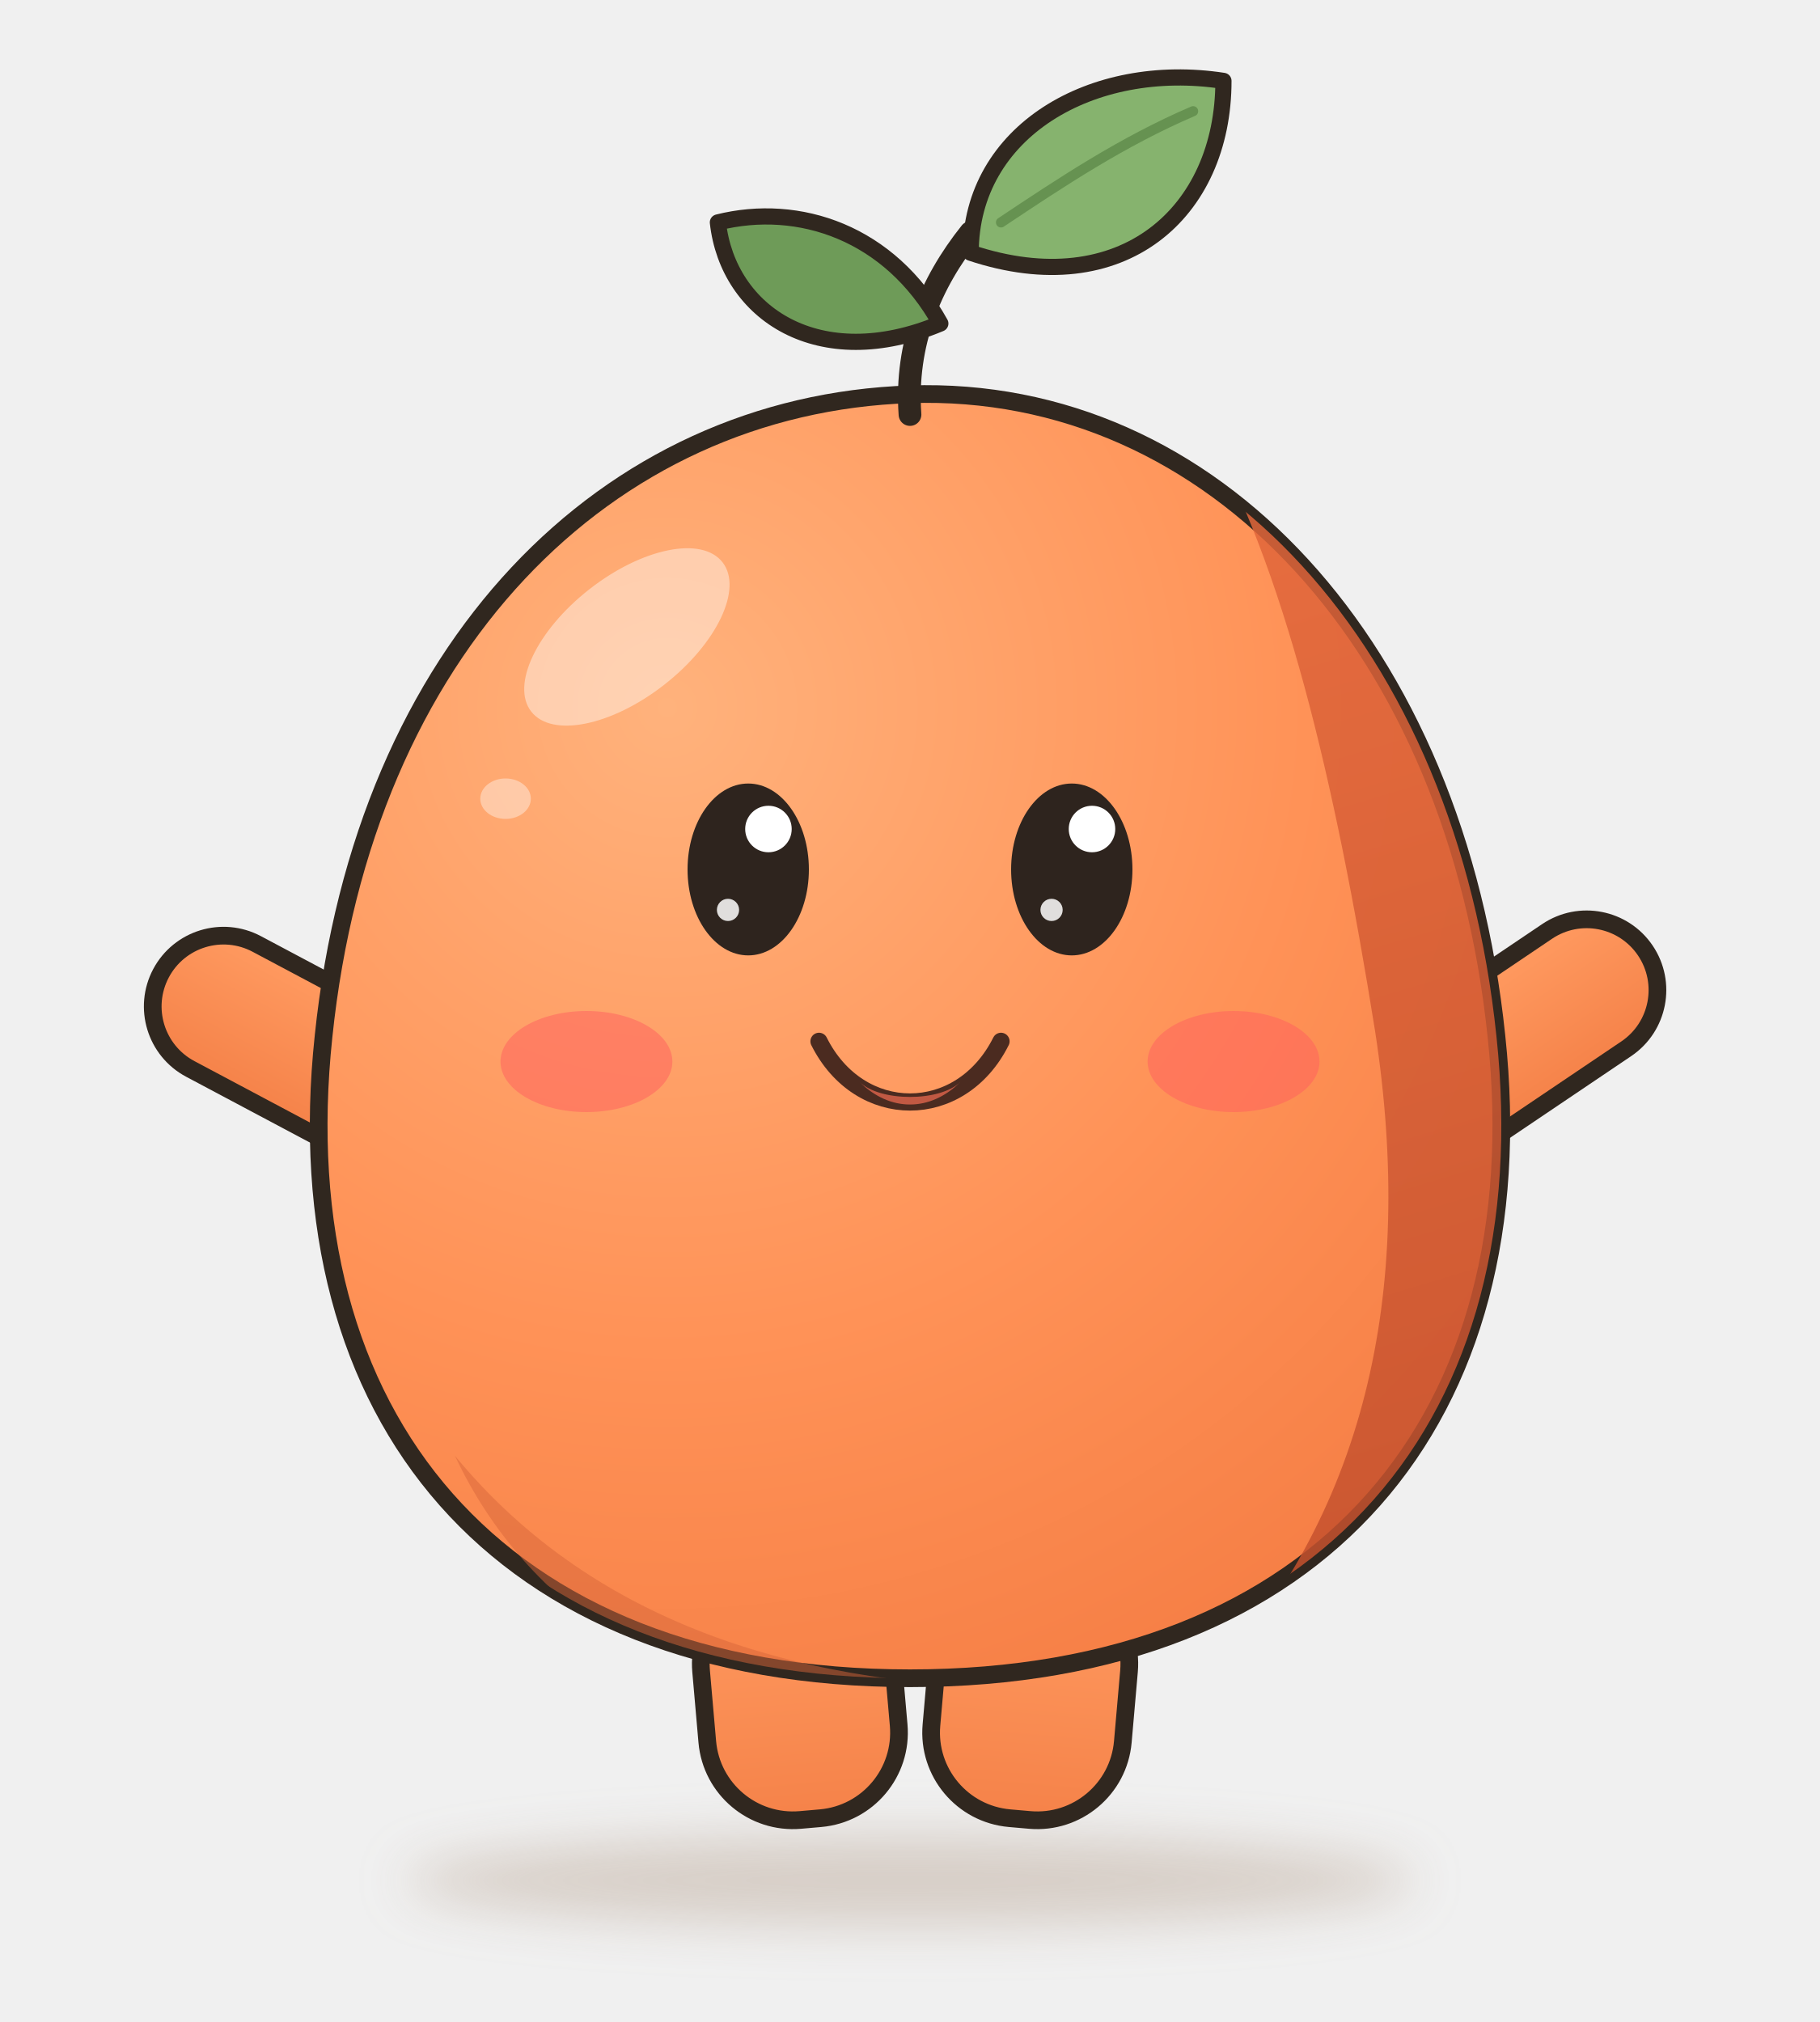
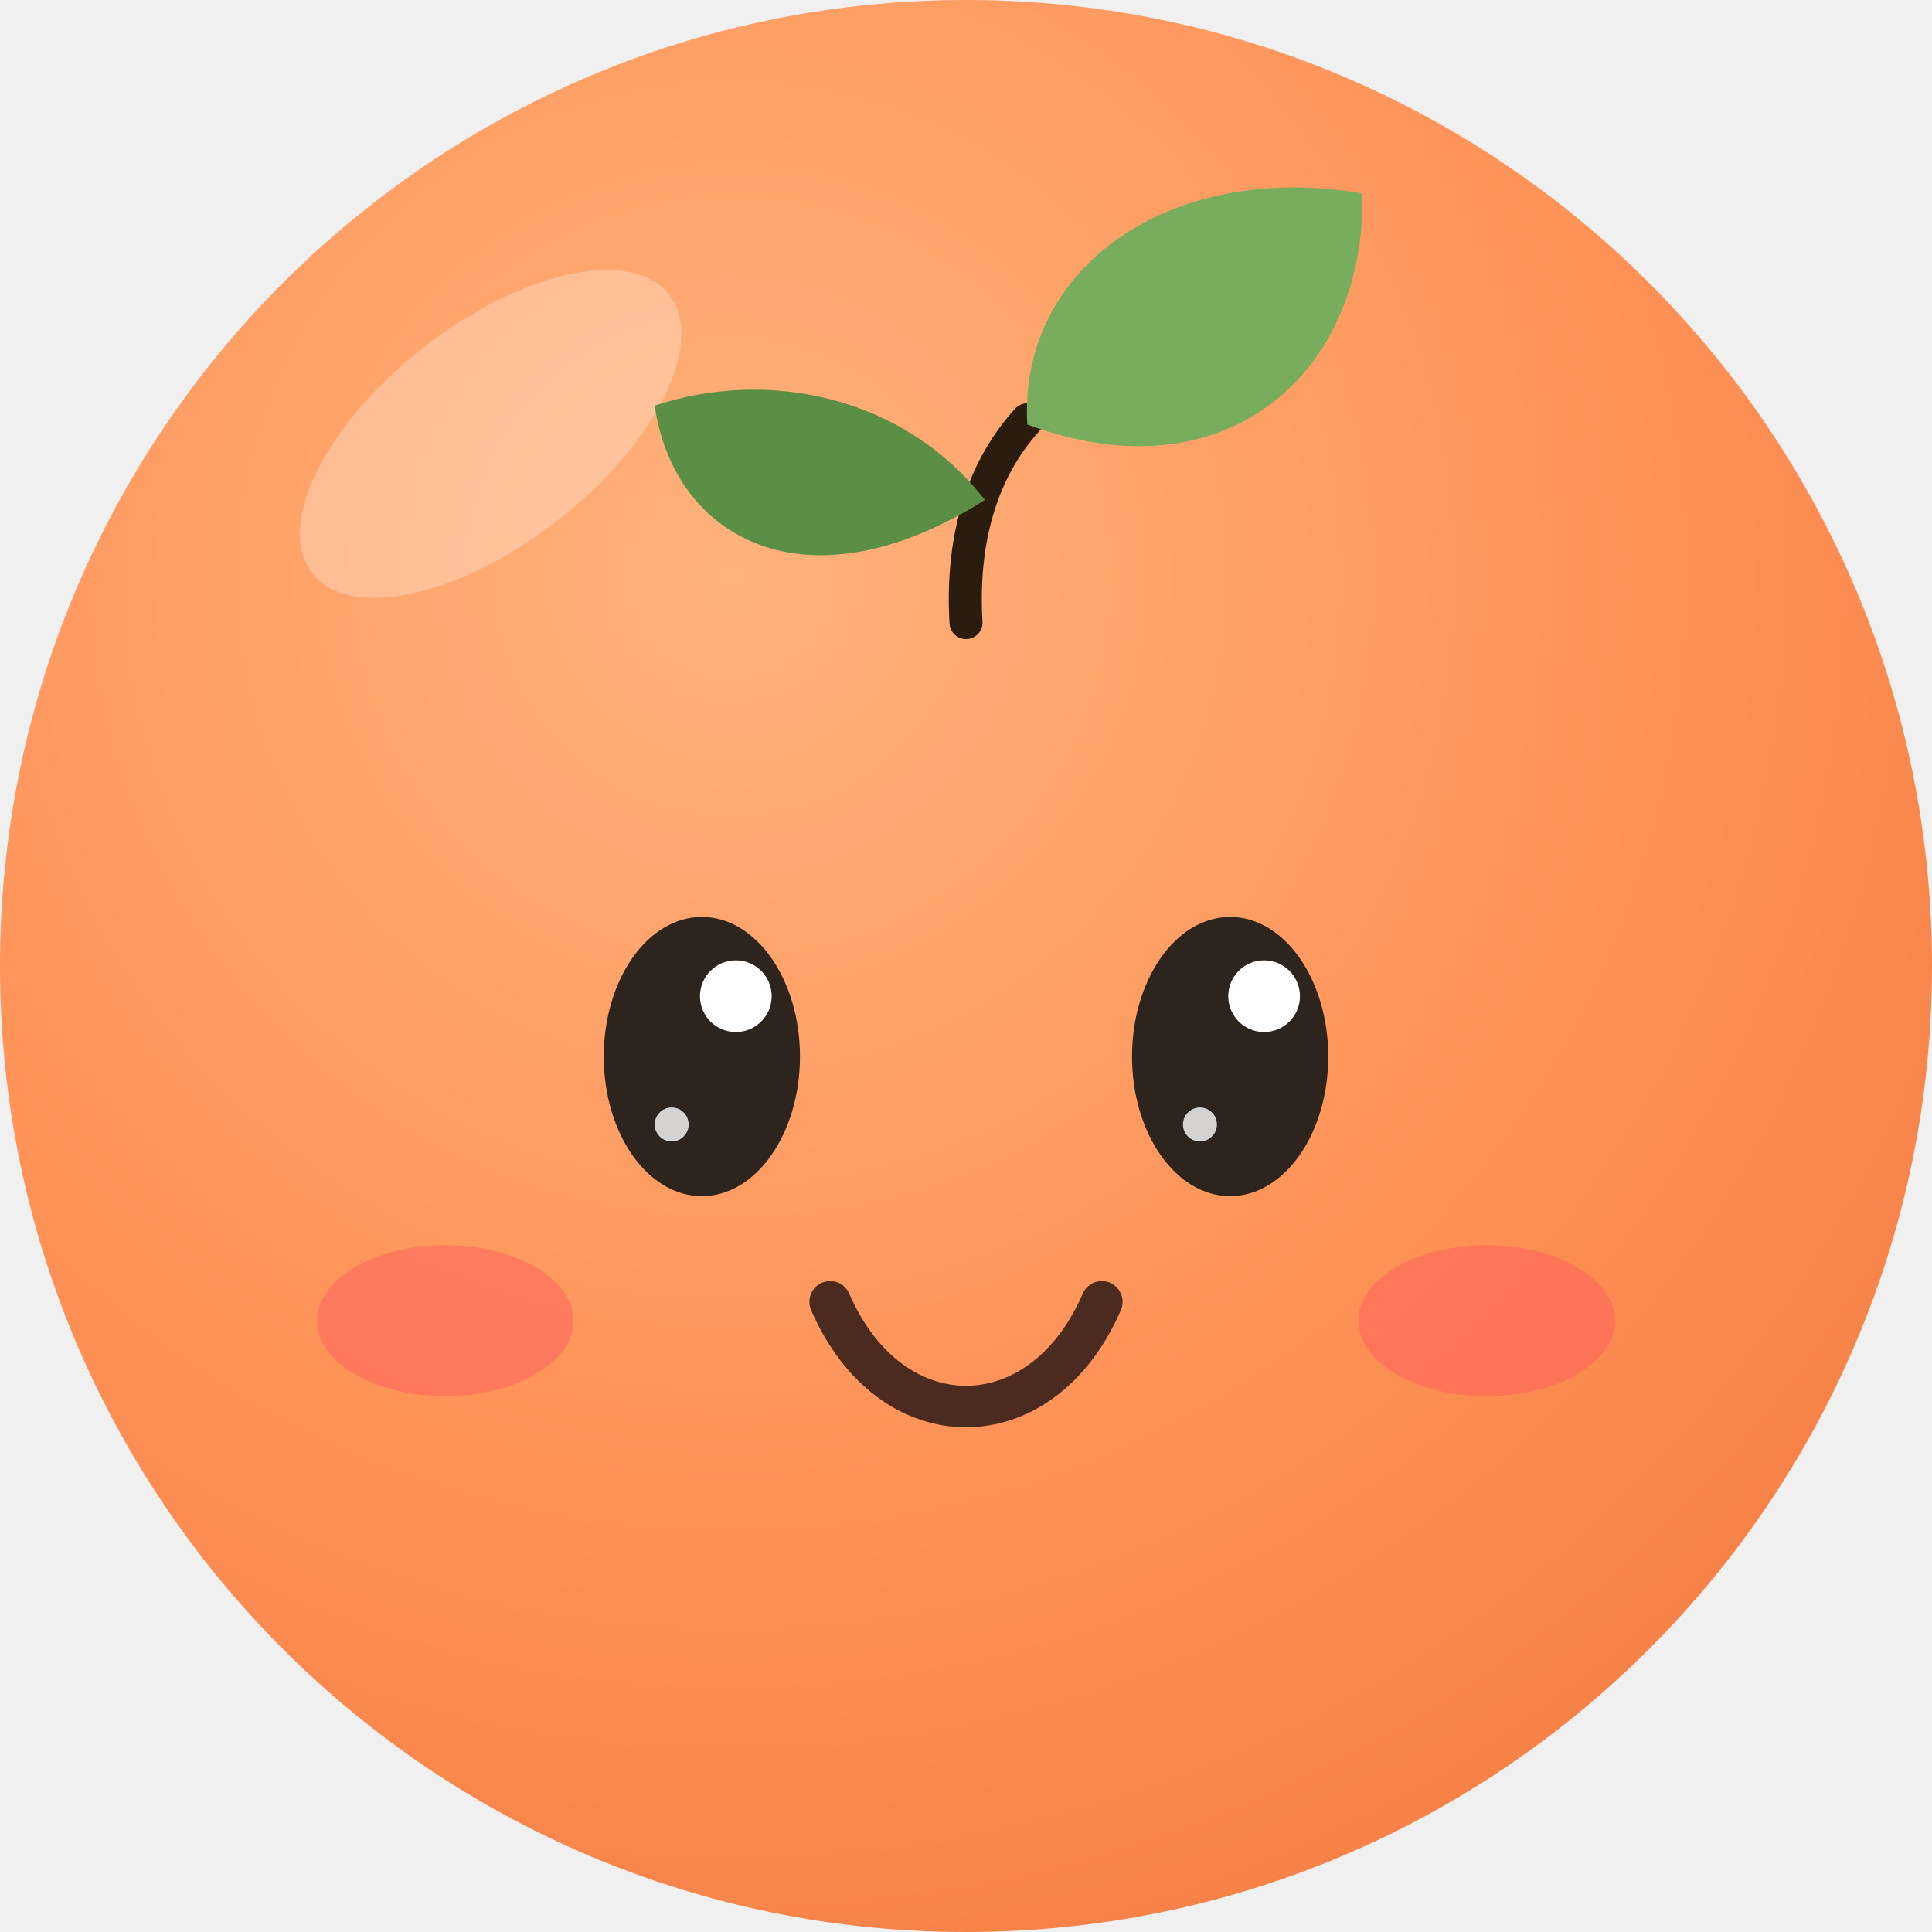
- <svg xmlns="http://www.w3.org/2000/svg" width="360" height="400" viewBox="0 0 360 400" fill="none" role="img" aria-labelledby="title desc">
+ <svg xmlns="http://www.w3.org/2000/svg" viewBox="0 0 1024 1024" width="1024" height="1024" fill="none">
  <defs>
-     <radialGradient id="bodyGrad" cx="132" cy="140" r="230" gradientUnits="userSpaceOnUse">
-       <stop offset="0" stop-color="#FFB27C" />
-       <stop offset=".55" stop-color="#FF9257" />
-       <stop offset="1" stop-color="#F47B42" />
+     <radialGradient id="fg" cx="38%" cy="30%" r="85%">
+       <stop offset="0" stop-color="#ffb27c" />
+       <stop offset=".55" stop-color="#ff9257" />
+       <stop offset="1" stop-color="#f27a40" />
    </radialGradient>
-     <linearGradient id="sideShade" x1="250" y1="100" x2="310" y2="300" gradientUnits="userSpaceOnUse">
-       <stop stop-color="#E2663A" />
-       <stop offset="1" stop-color="#C4502D" />
-     </linearGradient>
-     <linearGradient id="limb" x1="0" y1="0" x2="0" y2="1">
-       <stop stop-color="#FF9A60" />
-       <stop offset="1" stop-color="#F58249" />
-     </linearGradient>
-     <filter id="soft" x="-30%" y="-120%" width="160%" height="340%">
-       <feGaussianBlur stdDeviation="5" />
-     </filter>
-     <clipPath id="bodyClip">
-       <path d="M180 78C240 76 288 128 296 205C304 280 262 332 180 332C98 332 56 280 64 205C72 128 120 80 180 78Z" />
+     <clipPath id="fc">
+       <circle cx="512" cy="512" r="512" />
    </clipPath>
  </defs>
-   <g id="ground-shadow" opacity=".3">
-     <ellipse cx="180" cy="372" rx="100" ry="9" fill="#9C7F66" filter="url(#soft)" />
-   </g>
-   <g id="leg-left">
-     <rect x="138" y="312" width="38" height="48" rx="17" transform="rotate(-5 157 322)" fill="url(#limb)" stroke="#30271F" stroke-width="3.5" stroke-linejoin="round" />
-   </g>
-   <g id="leg-right">
-     <rect x="186" y="312" width="38" height="48" rx="17" transform="rotate(5 205 322)" fill="url(#limb)" stroke="#30271F" stroke-width="3.5" stroke-linejoin="round" />
-   </g>
-   <g id="arm-left">
-     <rect x="26" y="202" width="58" height="28" rx="14" transform="rotate(28 76 216)" fill="url(#limb)" stroke="#30271F" stroke-width="3.5" stroke-linejoin="round" />
-   </g>
-   <g id="arm-right">
-     <rect x="276" y="202" width="58" height="28" rx="14" transform="rotate(-34 284 216)" fill="url(#limb)" stroke="#30271F" stroke-width="3.5" stroke-linejoin="round" />
-   </g>
-   <g id="body">
-     <path d="M180 78C240 76 288 128 296 205C304 280 262 332 180 332C98 332 56 280 64 205C72 128 120 80 180 78Z" fill="url(#bodyGrad)" stroke="#30271F" stroke-width="3.5" stroke-linejoin="round" />
-     <g clip-path="url(#bodyClip)">
-       <path d="M238 84C282 112 306 164 308 224C310 286 280 322 238 334C270 300 280 256 272 204C264 154 254 112 238 84Z" fill="url(#sideShade)" opacity=".85" />
-       <path d="M90 288C118 322 160 334 206 334C236 334 262 326 282 312C250 338 214 346 176 342C134 338 104 318 90 288Z" fill="#D8663A" opacity=".5" />
+   <g clip-path="url(#fc)">
+     <rect width="1024" height="1024" fill="url(#fg)" />
+     <ellipse cx="260" cy="230" rx="120" ry="58" transform="rotate(-38 260 230)" fill="#fff" opacity=".28" />
+     <g transform="translate(512 330) scale(1.25)">
+       <path d="M0 0C-2-34 6-64 26-86" stroke="#2a1d10" stroke-width="14" stroke-linecap="round" fill="none" />
+       <path d="M8-52C-26-96-84-108-132-92C-124-36-68-4 8-52Z" fill="#5b8f45" />
+       <path d="M26-84C22-150 86-196 168-182C170-108 112-52 26-84Z" fill="#79ad5e" />
    </g>
-     <ellipse cx="124" cy="126" rx="24" ry="12" transform="rotate(-38 124 126)" fill="#fff" opacity=".42" />
-     <ellipse cx="100" cy="158" rx="5" ry="4" fill="#fff" opacity=".38" />
-   </g>
-   <g id="cheeks" opacity=".5">
-     <ellipse cx="116" cy="210" rx="17" ry="10" fill="#FF5E5E" />
-     <ellipse cx="244" cy="210" rx="17" ry="10" fill="#FF5E5E" />
-   </g>
-   <g id="eye-left">
-     <ellipse cx="148" cy="172" rx="12" ry="17" fill="#2E241E" />
-     <circle cx="152" cy="164" r="4.6" fill="#fff" />
-     <circle cx="144" cy="180" r="2.2" fill="#fff" opacity=".85" />
-   </g>
-   <g id="eye-right">
-     <ellipse cx="212" cy="172" rx="12" ry="17" fill="#2E241E" />
-     <circle cx="216" cy="164" r="4.6" fill="#fff" />
-     <circle cx="208" cy="180" r="2.2" fill="#fff" opacity=".85" />
-   </g>
-   <g id="mouth">
-     <path d="M162 206C170 222 190 222 198 206" stroke="#4B2B20" stroke-width="3.4" stroke-linecap="round" stroke-linejoin="round" />
-     <path d="M170 214C176 220 184 220 190 214C186 218 174 218 170 214Z" fill="#E8684F" opacity=".75" />
-   </g>
-   <g id="leaf">
-     <path d="M180 82C179 68 184 56 192 46" stroke="#30271F" stroke-width="4.5" stroke-linecap="round" />
-     <path d="M186 64C176 46 158 40 142 44C144 62 162 74 186 64Z" fill="#6E9B58" stroke="#30271F" stroke-width="3.2" stroke-linejoin="round" />
-     <path d="M192 50C192 26 216 12 242 16C242 42 222 60 192 50Z" fill="#86B36E" stroke="#30271F" stroke-width="3.2" stroke-linejoin="round" />
-     <path d="M198 44C210 36 222 28 236 22" stroke="#5E8A4A" stroke-width="2" stroke-linecap="round" opacity=".8" />
+     <ellipse cx="372" cy="560" rx="52" ry="74" fill="#2e241e" />
+     <ellipse cx="652" cy="560" rx="52" ry="74" fill="#2e241e" />
+     <circle cx="390" cy="528" r="19" fill="#fff" />
+     <circle cx="670" cy="528" r="19" fill="#fff" />
+     <circle cx="356" cy="596" r="9" fill="#fff" opacity=".8" />
+     <circle cx="636" cy="596" r="9" fill="#fff" opacity=".8" />
+     <ellipse cx="236" cy="700" rx="68" ry="40" fill="#ff5e5e" opacity=".5" />
+     <ellipse cx="788" cy="700" rx="68" ry="40" fill="#ff5e5e" opacity=".5" />
+     <path d="M440 690C472 764 552 764 584 690" stroke="#4b2b20" stroke-width="22" stroke-linecap="round" />
  </g>
</svg>
